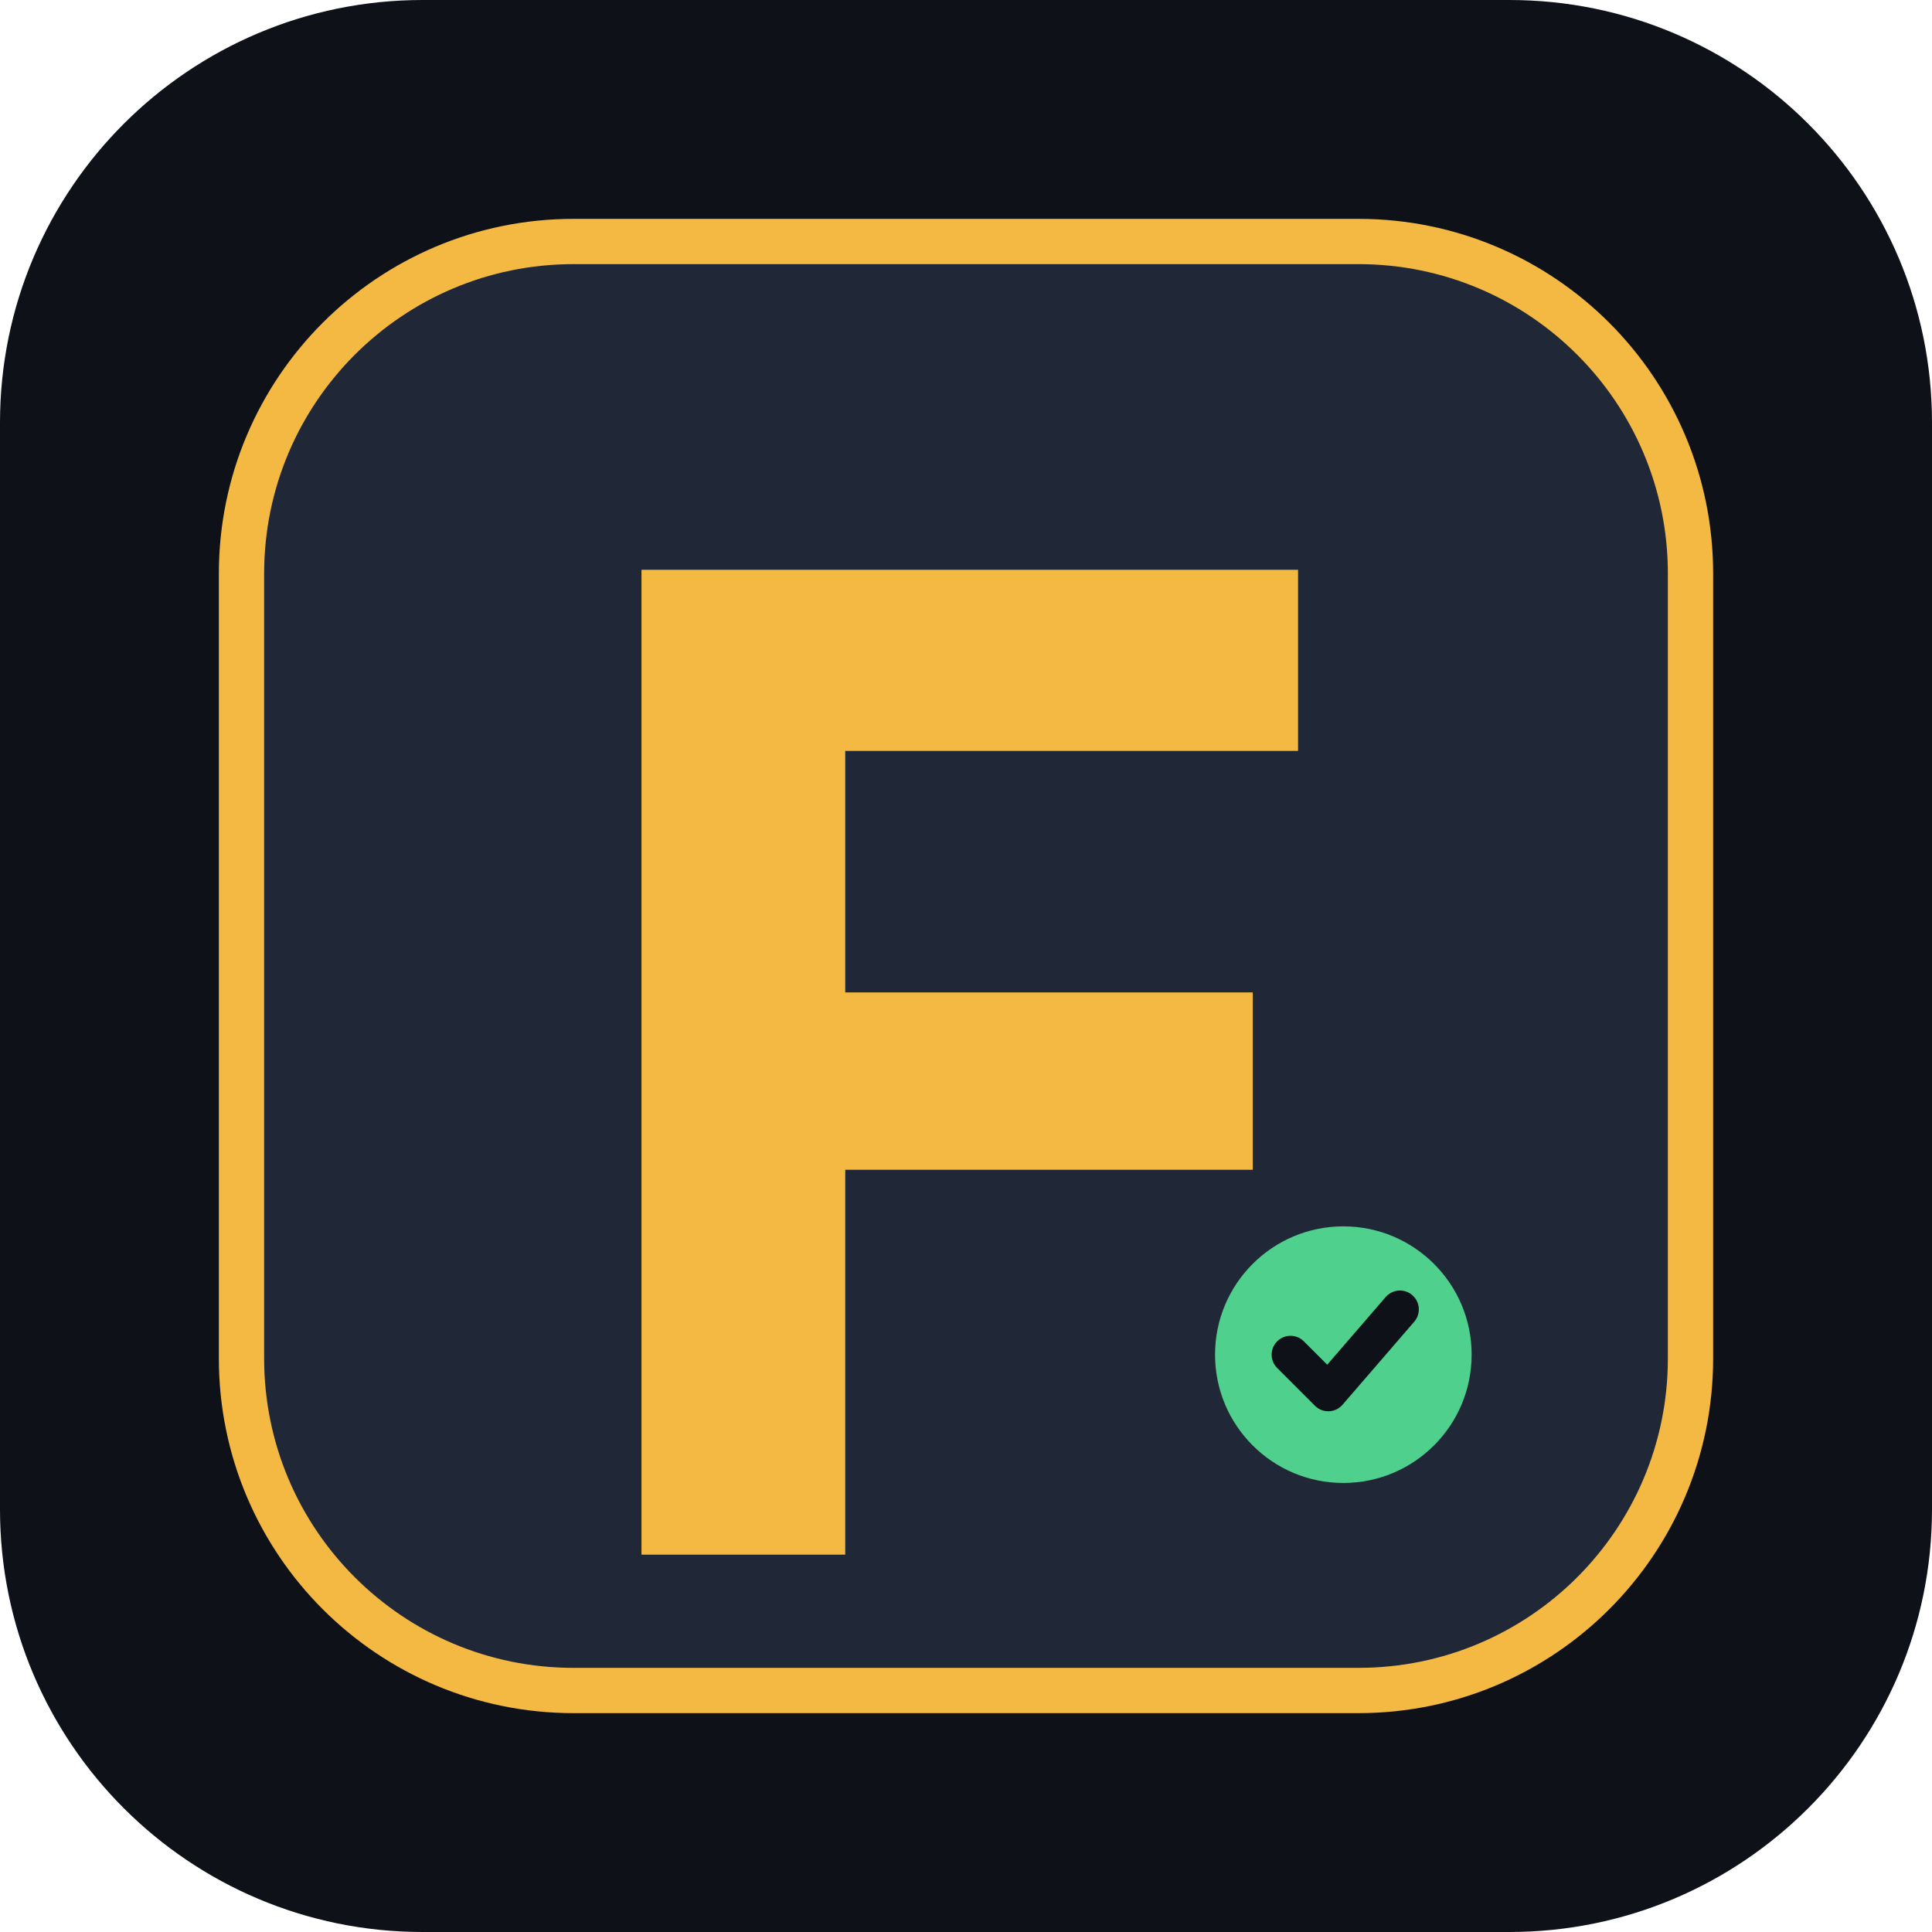
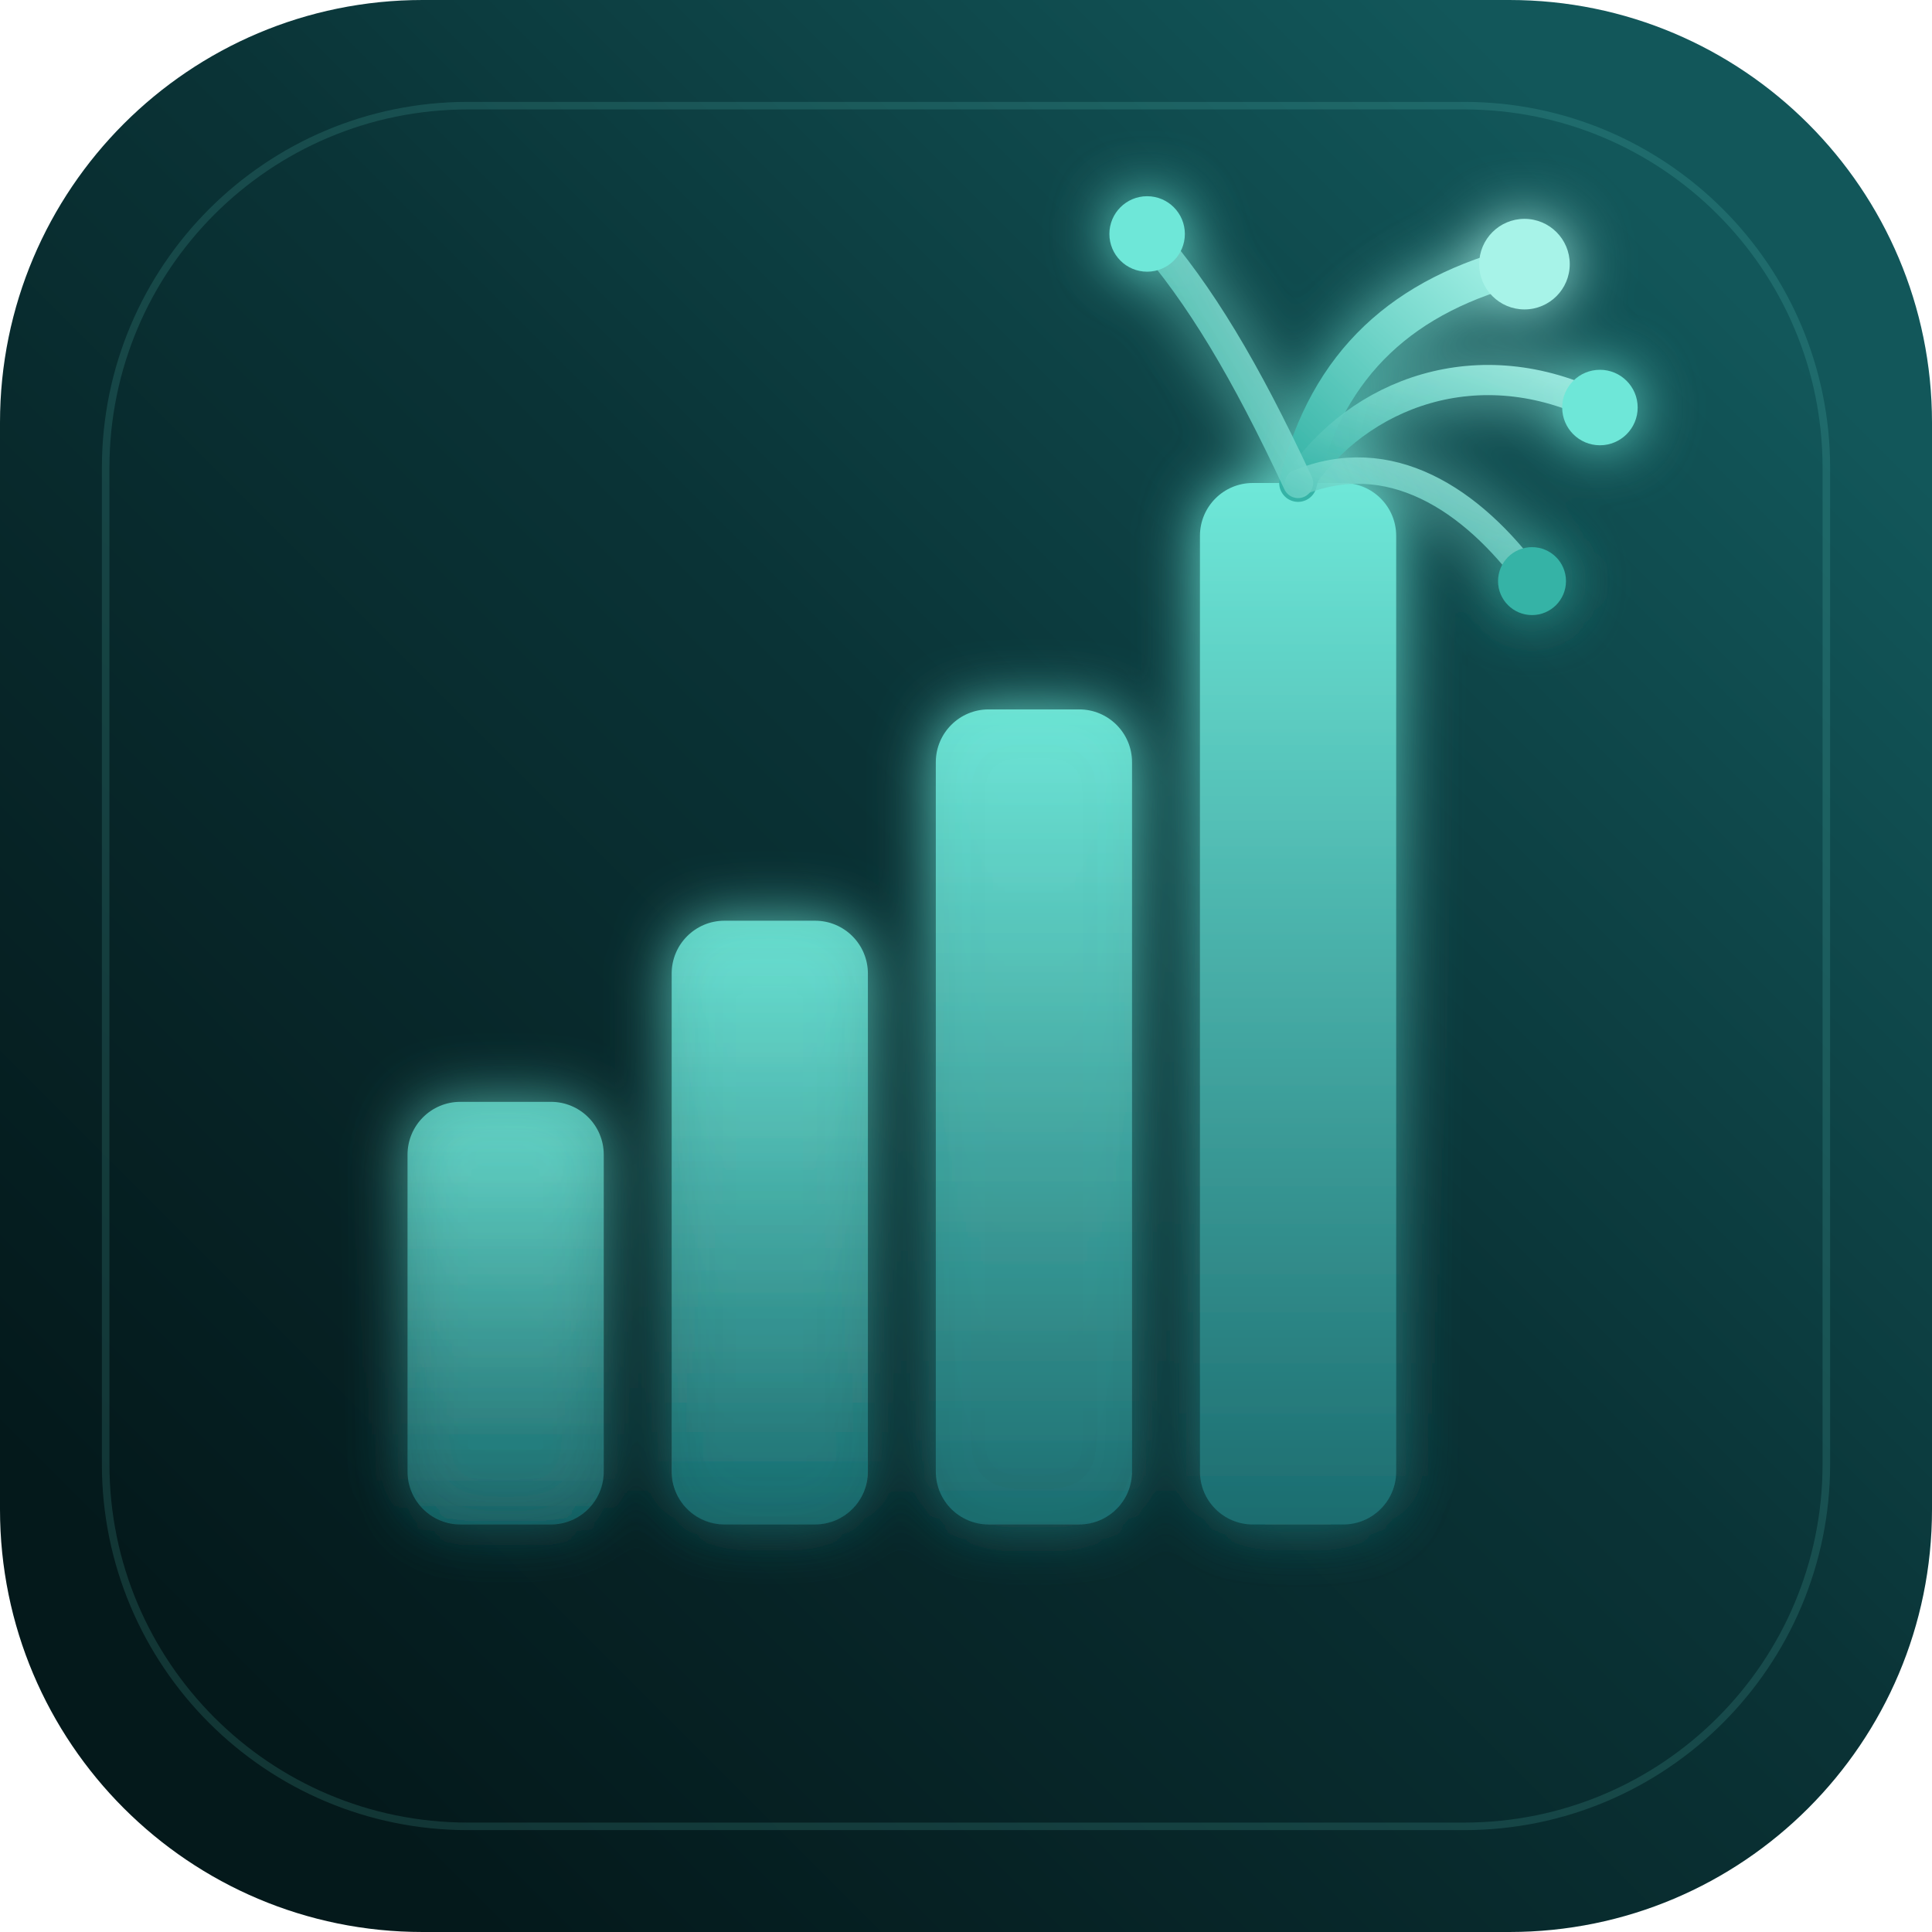
- <svg xmlns="http://www.w3.org/2000/svg" viewBox="0 0 512 512">
-   <rect width="512" height="512" rx="112" fill="#0e1118" />
-   <rect x="64" y="64" width="384" height="384" rx="88" fill="#202737" stroke="#f4b942" stroke-width="12" />
-   <path d="M170 151h174v48H224v64h108v47H224v102h-54V151Z" fill="#f4b942" />
-   <circle cx="356" cy="359" r="34" fill="#4fd08d" />
-   <path d="m342 359 10 10 19-22" fill="none" stroke="#0e1118" stroke-linecap="round" stroke-linejoin="round" stroke-width="10" />
+ <svg xmlns="http://www.w3.org/2000/svg" viewBox="0 0 512 512" role="img" aria-label="MyFinTracker">
+   <defs>
+     <linearGradient id="mft-bg" x1="64" y1="448" x2="448" y2="64" gradientUnits="userSpaceOnUse">
+       <stop offset="0" stop-color="#04191b" />
+       <stop offset="0.55" stop-color="#0a3336" />
+       <stop offset="1" stop-color="#12575a" />
+     </linearGradient>
+     <linearGradient id="mft-bar" x1="0" y1="1" x2="0" y2="0">
+       <stop offset="0" stop-color="#1c6d70" />
+       <stop offset="1" stop-color="#6ee7d8" />
+     </linearGradient>
+     <linearGradient id="mft-spark" x1="0" y1="1" x2="1" y2="0">
+       <stop offset="0" stop-color="#35b3a6" />
+       <stop offset="1" stop-color="#a7f3e8" />
+     </linearGradient>
+     <filter id="mft-glow" x="-40%" y="-40%" width="180%" height="180%">
+       <feGaussianBlur stdDeviation="8" result="blur" />
+       <feMerge>
+         <feMergeNode in="blur" />
+         <feMergeNode in="SourceGraphic" />
+       </feMerge>
+     </filter>
+   </defs>
+   <rect width="512" height="512" rx="112" fill="url(#mft-bg)" />
+   <rect x="28" y="28" width="456" height="456" rx="96" fill="none" stroke="rgba(110,231,216,0.14)" stroke-width="2" />
+   <g filter="url(#mft-glow)">
+     <rect x="108" y="292" width="52" height="112" rx="14" fill="url(#mft-bar)" opacity="0.72" />
+     <rect x="178" y="244" width="52" height="160" rx="14" fill="url(#mft-bar)" opacity="0.84" />
+     <rect x="248" y="188" width="52" height="216" rx="14" fill="url(#mft-bar)" opacity="0.94" />
+     <rect x="318" y="128" width="52" height="276" rx="14" fill="url(#mft-bar)" />
+     <path d="M344 128 C352 96 372 78 404 70" fill="none" stroke="url(#mft-spark)" stroke-width="10" stroke-linecap="round" />
+     <path d="M344 128 C360 104 392 92 424 108" fill="none" stroke="url(#mft-spark)" stroke-width="8" stroke-linecap="round" opacity="0.9" />
+     <path d="M344 128 C330 98 318 78 304 62" fill="none" stroke="url(#mft-spark)" stroke-width="8" stroke-linecap="round" opacity="0.85" />
+     <path d="M344 128 C368 118 390 132 406 154" fill="none" stroke="url(#mft-spark)" stroke-width="7" stroke-linecap="round" opacity="0.8" />
+     <circle cx="404" cy="70" r="12" fill="#a7f3e8" />
+     <circle cx="424" cy="108" r="10" fill="#6ee7d8" />
+     <circle cx="304" cy="62" r="10" fill="#6ee7d8" />
+     <circle cx="406" cy="154" r="9" fill="#35b3a6" />
+   </g>
</svg>
